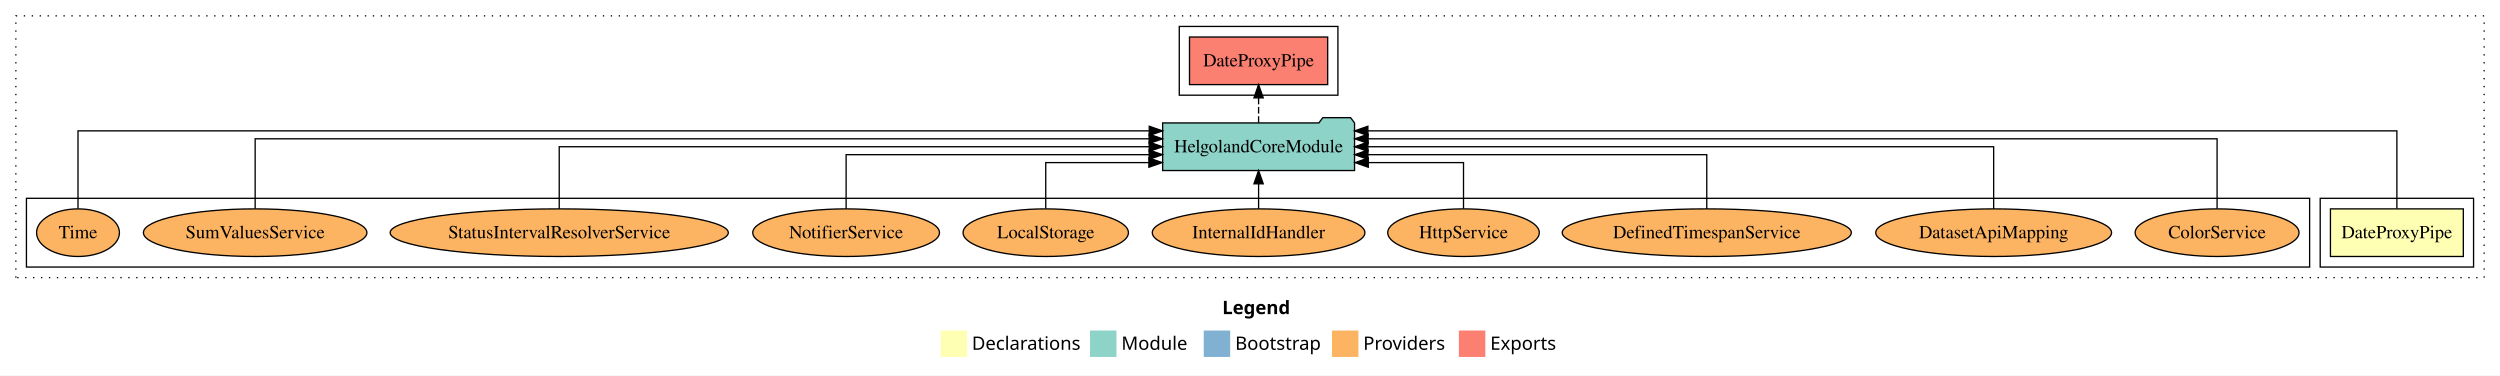
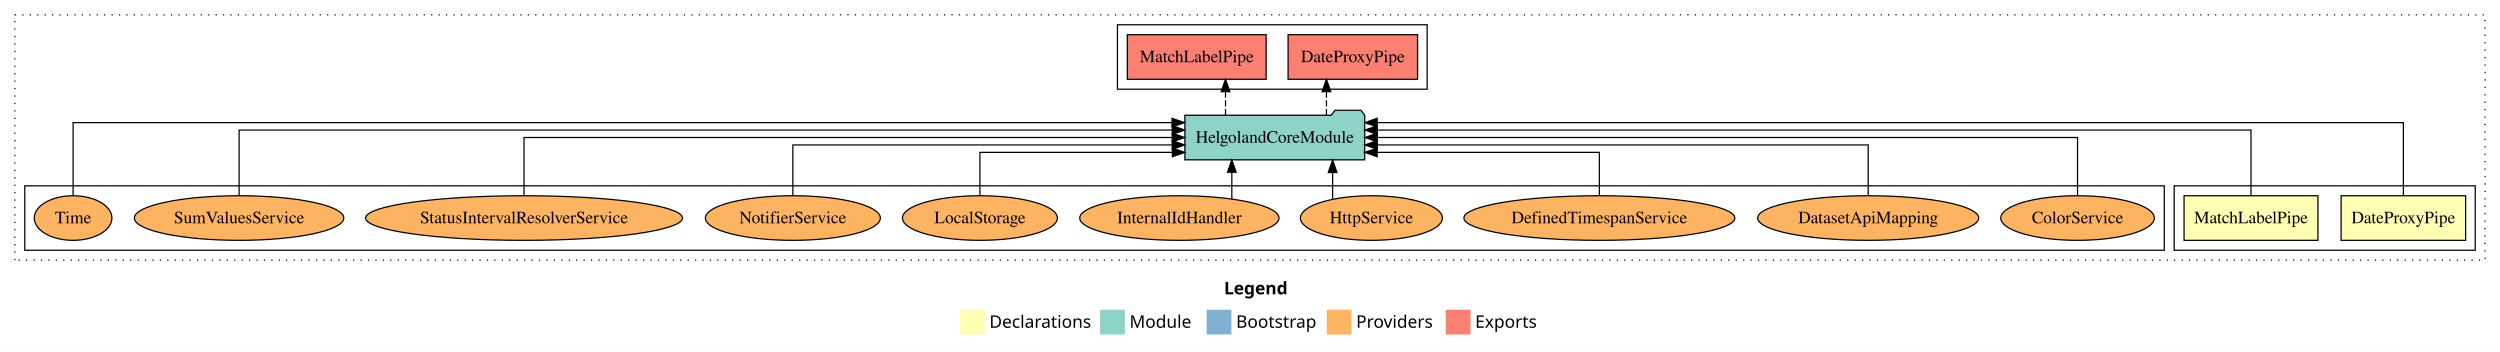
- <svg xmlns="http://www.w3.org/2000/svg" width="1891pt" height="284pt" viewBox="0.00 0.00 1891.00 284.00">
+ <svg xmlns="http://www.w3.org/2000/svg" width="2018pt" height="284pt" viewBox="0.00 0.00 2018.00 284.00">
  <g id="graph0" class="graph" transform="scale(1 1) rotate(0) translate(4 280)">
-     <polygon fill="#ffffff" stroke="transparent" points="-4,4 -4,-280 1887,-280 1887,4 -4,4" />
-     <text text-anchor="start" x="920.509" y="-42.4" font-family="sans-serif" font-weight="bold" font-size="14.00" fill="#000000">Legend</text>
-     <polygon fill="#ffffb3" stroke="transparent" points="707.5,-10 707.5,-30 727.5,-30 727.5,-10 707.5,-10" />
-     <text text-anchor="start" x="731.129" y="-15.4" font-family="sans-serif" font-size="14.00" fill="#000000">  Declarations</text>
-     <polygon fill="#8dd3c7" stroke="transparent" points="820.5,-10 820.5,-30 840.5,-30 840.5,-10 820.5,-10" />
-     <text text-anchor="start" x="844.225" y="-15.4" font-family="sans-serif" font-size="14.00" fill="#000000">  Module</text>
-     <polygon fill="#80b1d3" stroke="transparent" points="906.5,-10 906.5,-30 926.5,-30 926.5,-10 906.5,-10" />
-     <text text-anchor="start" x="930.281" y="-15.4" font-family="sans-serif" font-size="14.00" fill="#000000">  Bootstrap</text>
-     <polygon fill="#fdb462" stroke="transparent" points="1003.5,-10 1003.5,-30 1023.5,-30 1023.5,-10 1003.5,-10" />
-     <text text-anchor="start" x="1027.173" y="-15.4" font-family="sans-serif" font-size="14.00" fill="#000000">  Providers</text>
-     <polygon fill="#fb8072" stroke="transparent" points="1099.5,-10 1099.5,-30 1119.5,-30 1119.5,-10 1099.5,-10" />
-     <text text-anchor="start" x="1123.226" y="-15.4" font-family="sans-serif" font-size="14.00" fill="#000000">  Exports</text>
+     <polygon fill="#ffffff" stroke="transparent" points="-4,4 -4,-280 2014,-280 2014,4 -4,4" />
+     <text text-anchor="start" x="984.009" y="-42.4" font-family="sans-serif" font-weight="bold" font-size="14.00" fill="#000000">Legend</text>
+     <polygon fill="#ffffb3" stroke="transparent" points="771,-10 771,-30 791,-30 791,-10 771,-10" />
+     <text text-anchor="start" x="794.629" y="-15.4" font-family="sans-serif" font-size="14.00" fill="#000000">  Declarations</text>
+     <polygon fill="#8dd3c7" stroke="transparent" points="884,-10 884,-30 904,-30 904,-10 884,-10" />
+     <text text-anchor="start" x="907.725" y="-15.4" font-family="sans-serif" font-size="14.00" fill="#000000">  Module</text>
+     <polygon fill="#80b1d3" stroke="transparent" points="970,-10 970,-30 990,-30 990,-10 970,-10" />
+     <text text-anchor="start" x="993.781" y="-15.4" font-family="sans-serif" font-size="14.00" fill="#000000">  Bootstrap</text>
+     <polygon fill="#fdb462" stroke="transparent" points="1067,-10 1067,-30 1087,-30 1087,-10 1067,-10" />
+     <text text-anchor="start" x="1090.673" y="-15.4" font-family="sans-serif" font-size="14.00" fill="#000000">  Providers</text>
+     <polygon fill="#fb8072" stroke="transparent" points="1163,-10 1163,-30 1183,-30 1183,-10 1163,-10" />
+     <text text-anchor="start" x="1186.726" y="-15.4" font-family="sans-serif" font-size="14.00" fill="#000000">  Exports</text>
    <g id="clust1" class="cluster">
-       <polygon fill="none" stroke="#000000" stroke-dasharray="1,5" points="8,-70 8,-268 1875,-268 1875,-70 8,-70" />
+       <polygon fill="none" stroke="#000000" stroke-dasharray="1,5" points="8,-70 8,-268 2002,-268 2002,-70 8,-70" />
    </g>
    <g id="clust2" class="cluster">
-       <polygon fill="none" stroke="#000000" points="1751,-78 1751,-130 1867,-130 1867,-78 1751,-78" />
+       <polygon fill="none" stroke="#000000" points="1751,-78 1751,-130 1994,-130 1994,-78 1751,-78" />
    </g>
-     <g id="clust5" class="cluster">
-       <polygon fill="none" stroke="#000000" points="888,-208 888,-260 1008,-260 1008,-208 888,-208" />
+     <g id="clust6" class="cluster">
+       <polygon fill="none" stroke="#000000" points="898,-208 898,-260 1148,-260 1148,-208 898,-208" />
    </g>
-     <g id="clust7" class="cluster">
+     <g id="clust8" class="cluster">
      <polygon fill="none" stroke="#000000" points="16,-78 16,-130 1743,-130 1743,-78 16,-78" />
    </g>
    <g id="node1" class="node">
-       <polygon fill="#ffffb3" stroke="#000000" points="1859.258,-122 1758.742,-122 1758.742,-86 1859.258,-86 1859.258,-122" />
-       <text text-anchor="middle" x="1809" y="-99.8" font-family="Times,serif" font-size="14.00" fill="#000000">DateProxyPipe</text>
+       <polygon fill="#ffffb3" stroke="#000000" points="1986.258,-122 1885.742,-122 1885.742,-86 1986.258,-86 1986.258,-122" />
+       <text text-anchor="middle" x="1936" y="-99.8" font-family="Times,serif" font-size="14.00" fill="#000000">DateProxyPipe</text>
+     </g>
+     <g id="node3" class="node">
+       <polygon fill="#8dd3c7" stroke="#000000" points="1097.579,-187 1094.579,-191 1073.579,-191 1070.579,-187 952.421,-187 952.421,-151 1097.579,-151 1097.579,-187" />
+       <text text-anchor="middle" x="1025" y="-164.8" font-family="Times,serif" font-size="14.00" fill="#000000">HelgolandCoreModule</text>
+     </g>
+     <g id="edge1" class="edge">
+       <path fill="none" stroke="#000000" d="M1936,-122.248C1936,-145.018 1936,-181 1936,-181 1936,-181 1107.628,-181 1107.628,-181" />
+       <polygon fill="#000000" stroke="#000000" points="1107.628,-177.5 1097.628,-181 1107.628,-184.5 1107.628,-177.5" />
    </g>
    <g id="node2" class="node">
-       <polygon fill="#8dd3c7" stroke="#000000" points="1020.579,-187 1017.579,-191 996.579,-191 993.579,-187 875.421,-187 875.421,-151 1020.579,-151 1020.579,-187" />
-       <text text-anchor="middle" x="948" y="-164.8" font-family="Times,serif" font-size="14.00" fill="#000000">HelgolandCoreModule</text>
-     </g>
-     <g id="edge1" class="edge">
-       <path fill="none" stroke="#000000" d="M1809,-122.248C1809,-145.018 1809,-181 1809,-181 1809,-181 1030.666,-181 1030.666,-181" />
-       <polygon fill="#000000" stroke="#000000" points="1030.666,-177.5 1020.666,-181 1030.666,-184.5 1030.666,-177.5" />
-     </g>
-     <g id="node3" class="node">
-       <polygon fill="#fb8072" stroke="#000000" points="1000.258,-252 895.742,-252 895.742,-216 1000.258,-216 1000.258,-252" />
-       <text text-anchor="middle" x="948" y="-229.8" font-family="Times,serif" font-size="14.00" fill="#000000">DateProxyPipe </text>
+       <polygon fill="#ffffb3" stroke="#000000" points="1867.026,-122 1758.974,-122 1758.974,-86 1867.026,-86 1867.026,-122" />
+       <text text-anchor="middle" x="1813" y="-99.8" font-family="Times,serif" font-size="14.00" fill="#000000">MatchLabelPipe</text>
    </g>
    <g id="edge2" class="edge">
-       <path fill="none" stroke="#000000" stroke-dasharray="5,2" d="M948,-187.106C948,-187.106 948,-205.991 948,-205.991" />
-       <polygon fill="#000000" stroke="#000000" points="944.5,-205.991 948,-215.991 951.5,-205.991 944.5,-205.991" />
+       <path fill="none" stroke="#000000" d="M1813,-122.284C1813,-143.321 1813,-175 1813,-175 1813,-175 1107.721,-175 1107.721,-175" />
+       <polygon fill="#000000" stroke="#000000" points="1107.721,-171.5 1097.721,-175 1107.721,-178.5 1107.721,-171.5" />
    </g>
    <g id="node4" class="node">
+       <polygon fill="#fb8072" stroke="#000000" points="1140.258,-252 1035.742,-252 1035.742,-216 1140.258,-216 1140.258,-252" />
+       <text text-anchor="middle" x="1088" y="-229.8" font-family="Times,serif" font-size="14.00" fill="#000000">DateProxyPipe </text>
+     </g>
+     <g id="edge3" class="edge">
+       <path fill="none" stroke="#000000" stroke-dasharray="5,2" d="M1066.705,-187.106C1066.705,-187.106 1066.705,-205.991 1066.705,-205.991" />
+       <polygon fill="#000000" stroke="#000000" points="1063.205,-205.991 1066.705,-215.991 1070.205,-205.991 1063.205,-205.991" />
+     </g>
+     <g id="node5" class="node">
+       <polygon fill="#fb8072" stroke="#000000" points="1018.025,-252 905.975,-252 905.975,-216 1018.025,-216 1018.025,-252" />
+       <text text-anchor="middle" x="962" y="-229.8" font-family="Times,serif" font-size="14.00" fill="#000000">MatchLabelPipe </text>
+     </g>
+     <g id="edge4" class="edge">
+       <path fill="none" stroke="#000000" stroke-dasharray="5,2" d="M985.236,-187.106C985.236,-187.106 985.236,-205.991 985.236,-205.991" />
+       <polygon fill="#000000" stroke="#000000" points="981.737,-205.991 985.236,-215.991 988.737,-205.991 981.737,-205.991" />
+     </g>
+     <g id="node6" class="node">
      <ellipse fill="#fdb462" stroke="#000000" cx="1673" cy="-104" rx="61.975" ry="18" />
      <text text-anchor="middle" x="1673" y="-99.8" font-family="Times,serif" font-size="14.00" fill="#000000">ColorService</text>
    </g>
-     <g id="edge3" class="edge">
-       <path fill="none" stroke="#000000" d="M1673,-122.284C1673,-143.321 1673,-175 1673,-175 1673,-175 1030.835,-175 1030.835,-175" />
-       <polygon fill="#000000" stroke="#000000" points="1030.835,-171.5 1020.835,-175 1030.835,-178.5 1030.835,-171.5" />
+     <g id="edge5" class="edge">
+       <path fill="none" stroke="#000000" d="M1673,-122.106C1673,-141.339 1673,-169 1673,-169 1673,-169 1107.761,-169 1107.761,-169" />
+       <polygon fill="#000000" stroke="#000000" points="1107.761,-165.5 1097.761,-169 1107.761,-172.5 1107.761,-165.5" />
    </g>
-     <g id="node5" class="node">
+     <g id="node7" class="node">
      <ellipse fill="#fdb462" stroke="#000000" cx="1504" cy="-104" rx="89.186" ry="18" />
      <text text-anchor="middle" x="1504" y="-99.8" font-family="Times,serif" font-size="14.00" fill="#000000">DatasetApiMapping</text>
    </g>
-     <g id="edge4" class="edge">
-       <path fill="none" stroke="#000000" d="M1504,-122.106C1504,-141.339 1504,-169 1504,-169 1504,-169 1030.687,-169 1030.687,-169" />
-       <polygon fill="#000000" stroke="#000000" points="1030.687,-165.5 1020.687,-169 1030.687,-172.5 1030.687,-165.5" />
+     <g id="edge6" class="edge">
+       <path fill="none" stroke="#000000" d="M1504,-122.022C1504,-139.373 1504,-163 1504,-163 1504,-163 1107.75,-163 1107.75,-163" />
+       <polygon fill="#000000" stroke="#000000" points="1107.75,-159.5 1097.75,-163 1107.75,-166.5 1107.75,-159.5" />
    </g>
-     <g id="node6" class="node">
+     <g id="node8" class="node">
      <ellipse fill="#fdb462" stroke="#000000" cx="1287" cy="-104" rx="109.347" ry="18" />
      <text text-anchor="middle" x="1287" y="-99.8" font-family="Times,serif" font-size="14.00" fill="#000000">DefinedTimespanService</text>
    </g>
-     <g id="edge5" class="edge">
-       <path fill="none" stroke="#000000" d="M1287,-122.022C1287,-139.373 1287,-163 1287,-163 1287,-163 1030.724,-163 1030.724,-163" />
-       <polygon fill="#000000" stroke="#000000" points="1030.724,-159.5 1020.724,-163 1030.724,-166.5 1030.724,-159.5" />
+     <g id="edge7" class="edge">
+       <path fill="none" stroke="#000000" d="M1287,-122.24C1287,-137.571 1287,-157 1287,-157 1287,-157 1107.634,-157 1107.634,-157" />
+       <polygon fill="#000000" stroke="#000000" points="1107.634,-153.5 1097.634,-157 1107.634,-160.5 1107.634,-153.5" />
    </g>
-     <g id="node7" class="node">
+     <g id="node9" class="node">
      <ellipse fill="#fdb462" stroke="#000000" cx="1103" cy="-104" rx="57.319" ry="18" />
      <text text-anchor="middle" x="1103" y="-99.8" font-family="Times,serif" font-size="14.00" fill="#000000">HttpService</text>
    </g>
-     <g id="edge6" class="edge">
-       <path fill="none" stroke="#000000" d="M1103,-122.24C1103,-137.571 1103,-157 1103,-157 1103,-157 1030.961,-157 1030.961,-157" />
-       <polygon fill="#000000" stroke="#000000" points="1030.961,-153.5 1020.961,-157 1030.961,-160.5 1030.961,-153.5" />
+     <g id="edge8" class="edge">
+       <path fill="none" stroke="#000000" d="M1071.69,-119.076C1071.69,-119.076 1071.69,-140.764 1071.69,-140.764" />
+       <polygon fill="#000000" stroke="#000000" points="1068.19,-140.764 1071.69,-150.764 1075.19,-140.764 1068.19,-140.764" />
    </g>
-     <g id="node8" class="node">
+     <g id="node10" class="node">
      <ellipse fill="#fdb462" stroke="#000000" cx="948" cy="-104" rx="80.415" ry="18" />
      <text text-anchor="middle" x="948" y="-99.8" font-family="Times,serif" font-size="14.00" fill="#000000">InternalIdHandler</text>
    </g>
-     <g id="edge7" class="edge">
-       <path fill="none" stroke="#000000" d="M948,-122.106C948,-122.106 948,-140.991 948,-140.991" />
-       <polygon fill="#000000" stroke="#000000" points="944.5,-140.991 948,-150.991 951.5,-140.991 944.5,-140.991" />
+     <g id="edge9" class="edge">
+       <path fill="none" stroke="#000000" d="M990.334,-119.404C990.334,-119.404 990.334,-140.94 990.334,-140.94" />
+       <polygon fill="#000000" stroke="#000000" points="986.834,-140.94 990.334,-150.94 993.834,-140.94 986.834,-140.94" />
    </g>
-     <g id="node9" class="node">
+     <g id="node11" class="node">
      <ellipse fill="#fdb462" stroke="#000000" cx="787" cy="-104" rx="62.537" ry="18" />
      <text text-anchor="middle" x="787" y="-99.8" font-family="Times,serif" font-size="14.00" fill="#000000">LocalStorage</text>
    </g>
-     <g id="edge8" class="edge">
-       <path fill="none" stroke="#000000" d="M787,-122.24C787,-137.571 787,-157 787,-157 787,-157 865.037,-157 865.037,-157" />
-       <polygon fill="#000000" stroke="#000000" points="865.037,-160.5 875.037,-157 865.037,-153.5 865.037,-160.5" />
+     <g id="edge10" class="edge">
+       <path fill="none" stroke="#000000" d="M787,-122.24C787,-137.571 787,-157 787,-157 787,-157 942.299,-157 942.299,-157" />
+       <polygon fill="#000000" stroke="#000000" points="942.299,-160.5 952.299,-157 942.299,-153.5 942.299,-160.5" />
    </g>
-     <g id="node10" class="node">
+     <g id="node12" class="node">
      <ellipse fill="#fdb462" stroke="#000000" cx="636" cy="-104" rx="70.618" ry="18" />
      <text text-anchor="middle" x="636" y="-99.8" font-family="Times,serif" font-size="14.00" fill="#000000">NotifierService</text>
    </g>
-     <g id="edge9" class="edge">
-       <path fill="none" stroke="#000000" d="M636,-122.022C636,-139.373 636,-163 636,-163 636,-163 865.244,-163 865.244,-163" />
-       <polygon fill="#000000" stroke="#000000" points="865.244,-166.5 875.244,-163 865.244,-159.5 865.244,-166.5" />
+     <g id="edge11" class="edge">
+       <path fill="none" stroke="#000000" d="M636,-122.022C636,-139.373 636,-163 636,-163 636,-163 942.288,-163 942.288,-163" />
+       <polygon fill="#000000" stroke="#000000" points="942.288,-166.5 952.288,-163 942.288,-159.5 942.288,-166.5" />
    </g>
-     <g id="node11" class="node">
+     <g id="node13" class="node">
      <ellipse fill="#fdb462" stroke="#000000" cx="419" cy="-104" rx="127.9" ry="18" />
      <text text-anchor="middle" x="419" y="-99.8" font-family="Times,serif" font-size="14.00" fill="#000000">StatusIntervalResolverService</text>
    </g>
-     <g id="edge10" class="edge">
-       <path fill="none" stroke="#000000" d="M419,-122.106C419,-141.339 419,-169 419,-169 419,-169 865.277,-169 865.277,-169" />
-       <polygon fill="#000000" stroke="#000000" points="865.277,-172.5 875.277,-169 865.277,-165.5 865.277,-172.5" />
+     <g id="edge12" class="edge">
+       <path fill="none" stroke="#000000" d="M419,-122.106C419,-141.339 419,-169 419,-169 419,-169 942.203,-169 942.203,-169" />
+       <polygon fill="#000000" stroke="#000000" points="942.203,-172.5 952.203,-169 942.203,-165.5 942.203,-172.5" />
    </g>
-     <g id="node12" class="node">
+     <g id="node14" class="node">
      <ellipse fill="#fdb462" stroke="#000000" cx="189" cy="-104" rx="84.527" ry="18" />
      <text text-anchor="middle" x="189" y="-99.8" font-family="Times,serif" font-size="14.00" fill="#000000">SumValuesService</text>
    </g>
-     <g id="edge11" class="edge">
-       <path fill="none" stroke="#000000" d="M189,-122.284C189,-143.321 189,-175 189,-175 189,-175 865.224,-175 865.224,-175" />
-       <polygon fill="#000000" stroke="#000000" points="865.224,-178.5 875.224,-175 865.224,-171.5 865.224,-178.5" />
+     <g id="edge13" class="edge">
+       <path fill="none" stroke="#000000" d="M189,-122.284C189,-143.321 189,-175 189,-175 189,-175 942.273,-175 942.273,-175" />
+       <polygon fill="#000000" stroke="#000000" points="942.273,-178.5 952.273,-175 942.273,-171.5 942.273,-178.5" />
    </g>
-     <g id="node13" class="node">
+     <g id="node15" class="node">
      <ellipse fill="#fdb462" stroke="#000000" cx="55" cy="-104" rx="31.337" ry="18" />
      <text text-anchor="middle" x="55" y="-99.8" font-family="Times,serif" font-size="14.00" fill="#000000">Time</text>
    </g>
-     <g id="edge12" class="edge">
-       <path fill="none" stroke="#000000" d="M55,-122.248C55,-145.018 55,-181 55,-181 55,-181 865.301,-181 865.301,-181" />
-       <polygon fill="#000000" stroke="#000000" points="865.301,-184.5 875.301,-181 865.301,-177.5 865.301,-184.5" />
+     <g id="edge14" class="edge">
+       <path fill="none" stroke="#000000" d="M55,-122.248C55,-145.018 55,-181 55,-181 55,-181 942.092,-181 942.092,-181" />
+       <polygon fill="#000000" stroke="#000000" points="942.092,-184.5 952.092,-181 942.092,-177.5 942.092,-184.5" />
    </g>
  </g>
</svg>
